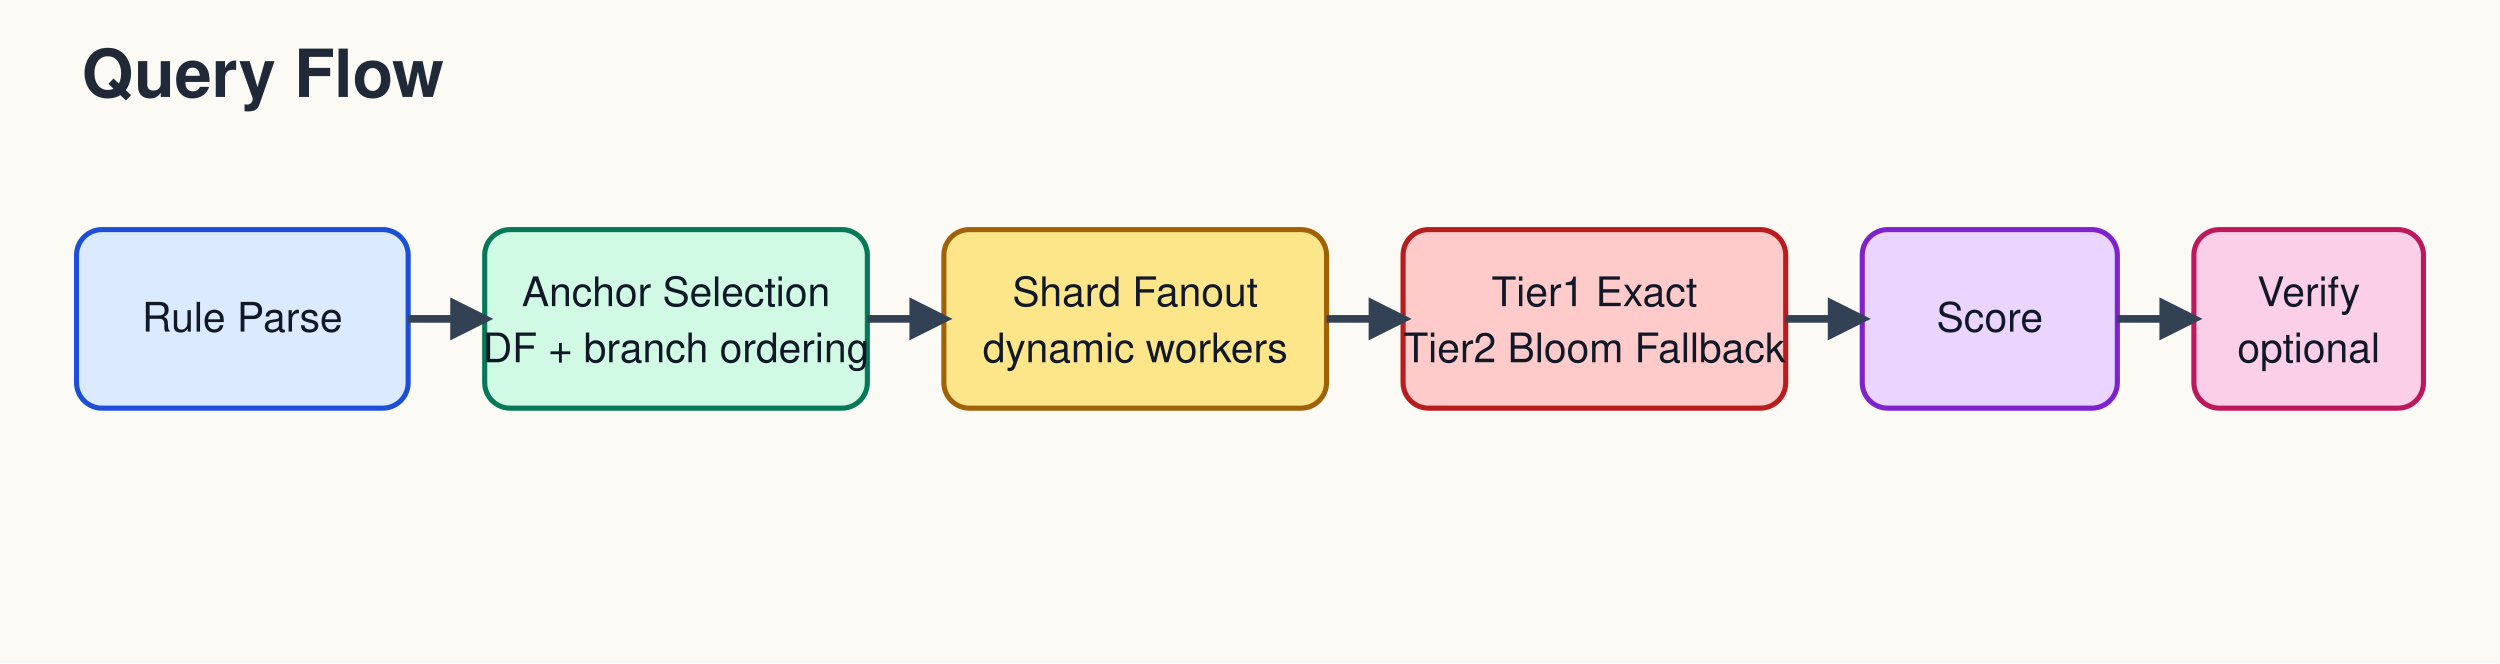
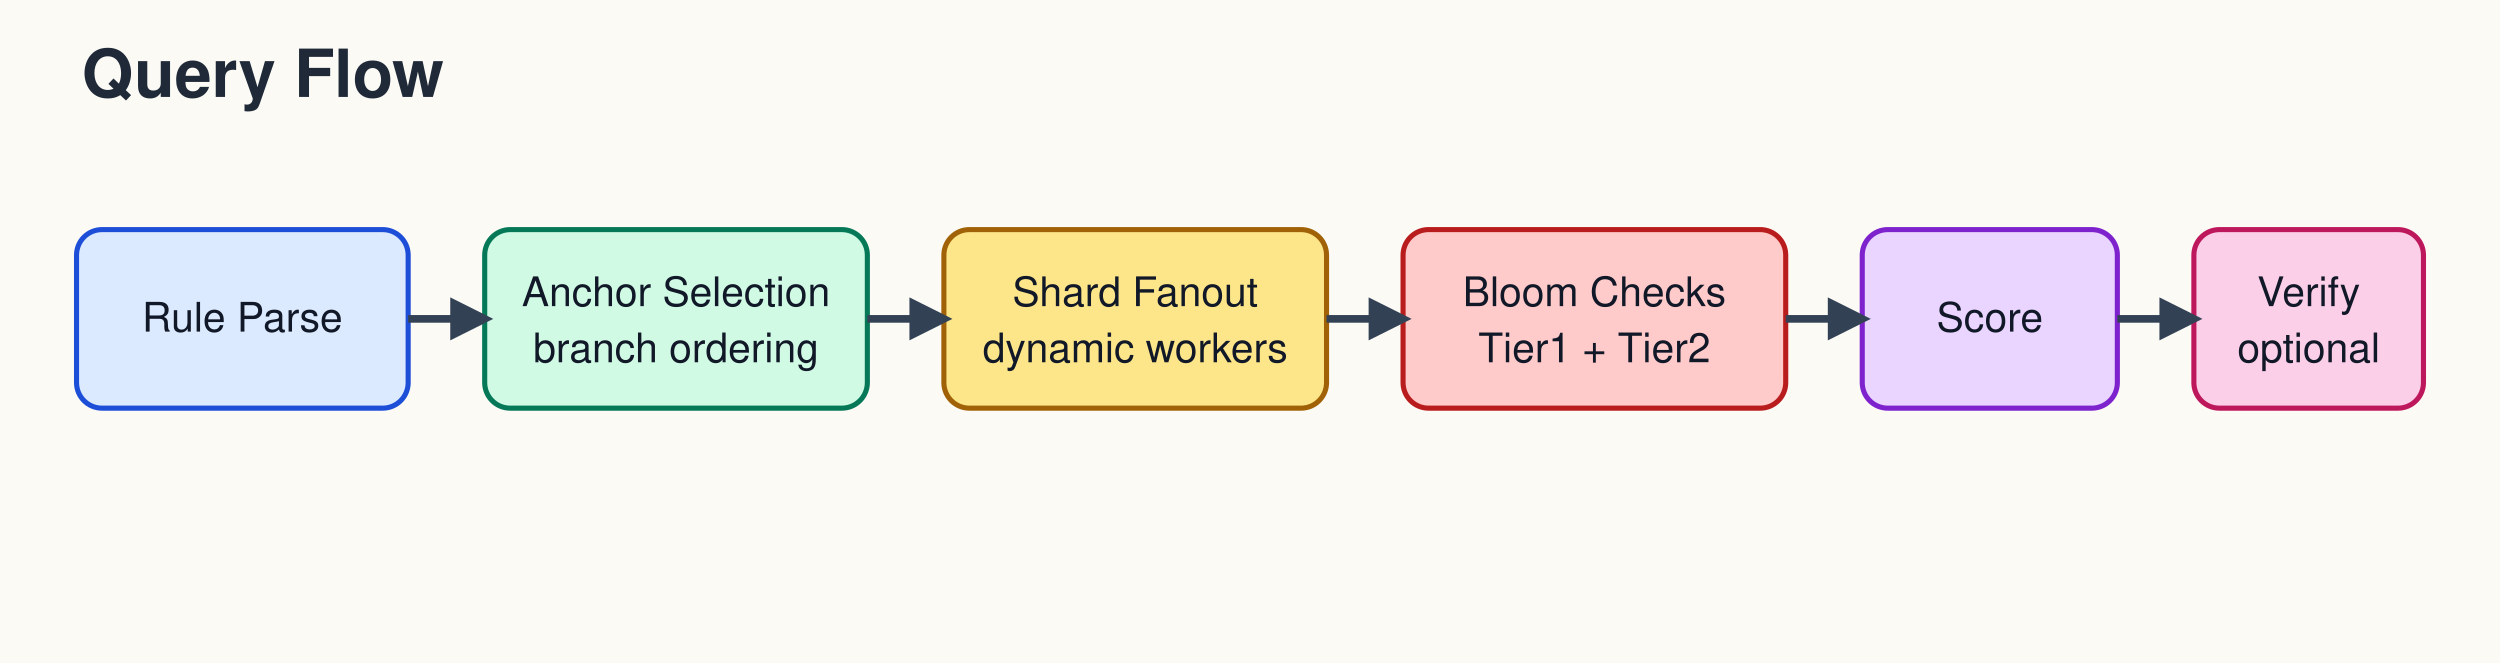
<svg xmlns="http://www.w3.org/2000/svg" width="980" height="260" viewBox="0 0 980 260">
  <rect width="980" height="260" fill="#fbfaf5" />
  <text x="32" y="38" font-family="Helvetica, Arial, sans-serif" font-size="26" font-weight="700" fill="#1f2937">Query Flow</text>
  <g font-family="Helvetica, Arial, sans-serif" font-size="16" fill="#111827" text-anchor="middle">
    <rect x="30" y="90" width="130" height="70" rx="10" fill="#dbeafe" stroke="#1d4ed8" stroke-width="2" />
    <text x="95" y="130">Rule Parse</text>
    <rect x="190" y="90" width="150" height="70" rx="10" fill="#d1fae5" stroke="#047857" stroke-width="2" />
    <text x="265" y="120">Anchor Selection</text>
-     <text x="265" y="142">DF + branch ordering</text>
+     <text x="265" y="142">branch ordering</text>
    <rect x="370" y="90" width="150" height="70" rx="10" fill="#fde68a" stroke="#a16207" stroke-width="2" />
    <text x="445" y="120">Shard Fanout</text>
    <text x="445" y="142">dynamic workers</text>
    <rect x="550" y="90" width="150" height="70" rx="10" fill="#fecaca" stroke="#b91c1c" stroke-width="2" />
-     <text x="625" y="120">Tier1 Exact</text>
-     <text x="625" y="142">Tier2 Bloom Fallback</text>
+     <text x="625" y="120">Bloom Checks</text>
+     <text x="625" y="142">Tier1 + Tier2</text>
    <rect x="730" y="90" width="100" height="70" rx="10" fill="#e9d5ff" stroke="#7e22ce" stroke-width="2" />
    <text x="780" y="130">Score</text>
    <rect x="860" y="90" width="90" height="70" rx="10" fill="#fbcfe8" stroke="#be185d" stroke-width="2" />
    <text x="905" y="120">Verify</text>
    <text x="905" y="142">optional</text>
  </g>
  <g stroke="#334155" stroke-width="3" fill="#334155">
    <line x1="160" y1="125" x2="190" y2="125" />
    <polygon points="190,125 178,119 178,131" />
    <line x1="340" y1="125" x2="370" y2="125" />
    <polygon points="370,125 358,119 358,131" />
    <line x1="520" y1="125" x2="550" y2="125" />
    <polygon points="550,125 538,119 538,131" />
    <line x1="700" y1="125" x2="730" y2="125" />
    <polygon points="730,125 718,119 718,131" />
    <line x1="830" y1="125" x2="860" y2="125" />
    <polygon points="860,125 848,119 848,131" />
  </g>
</svg>
